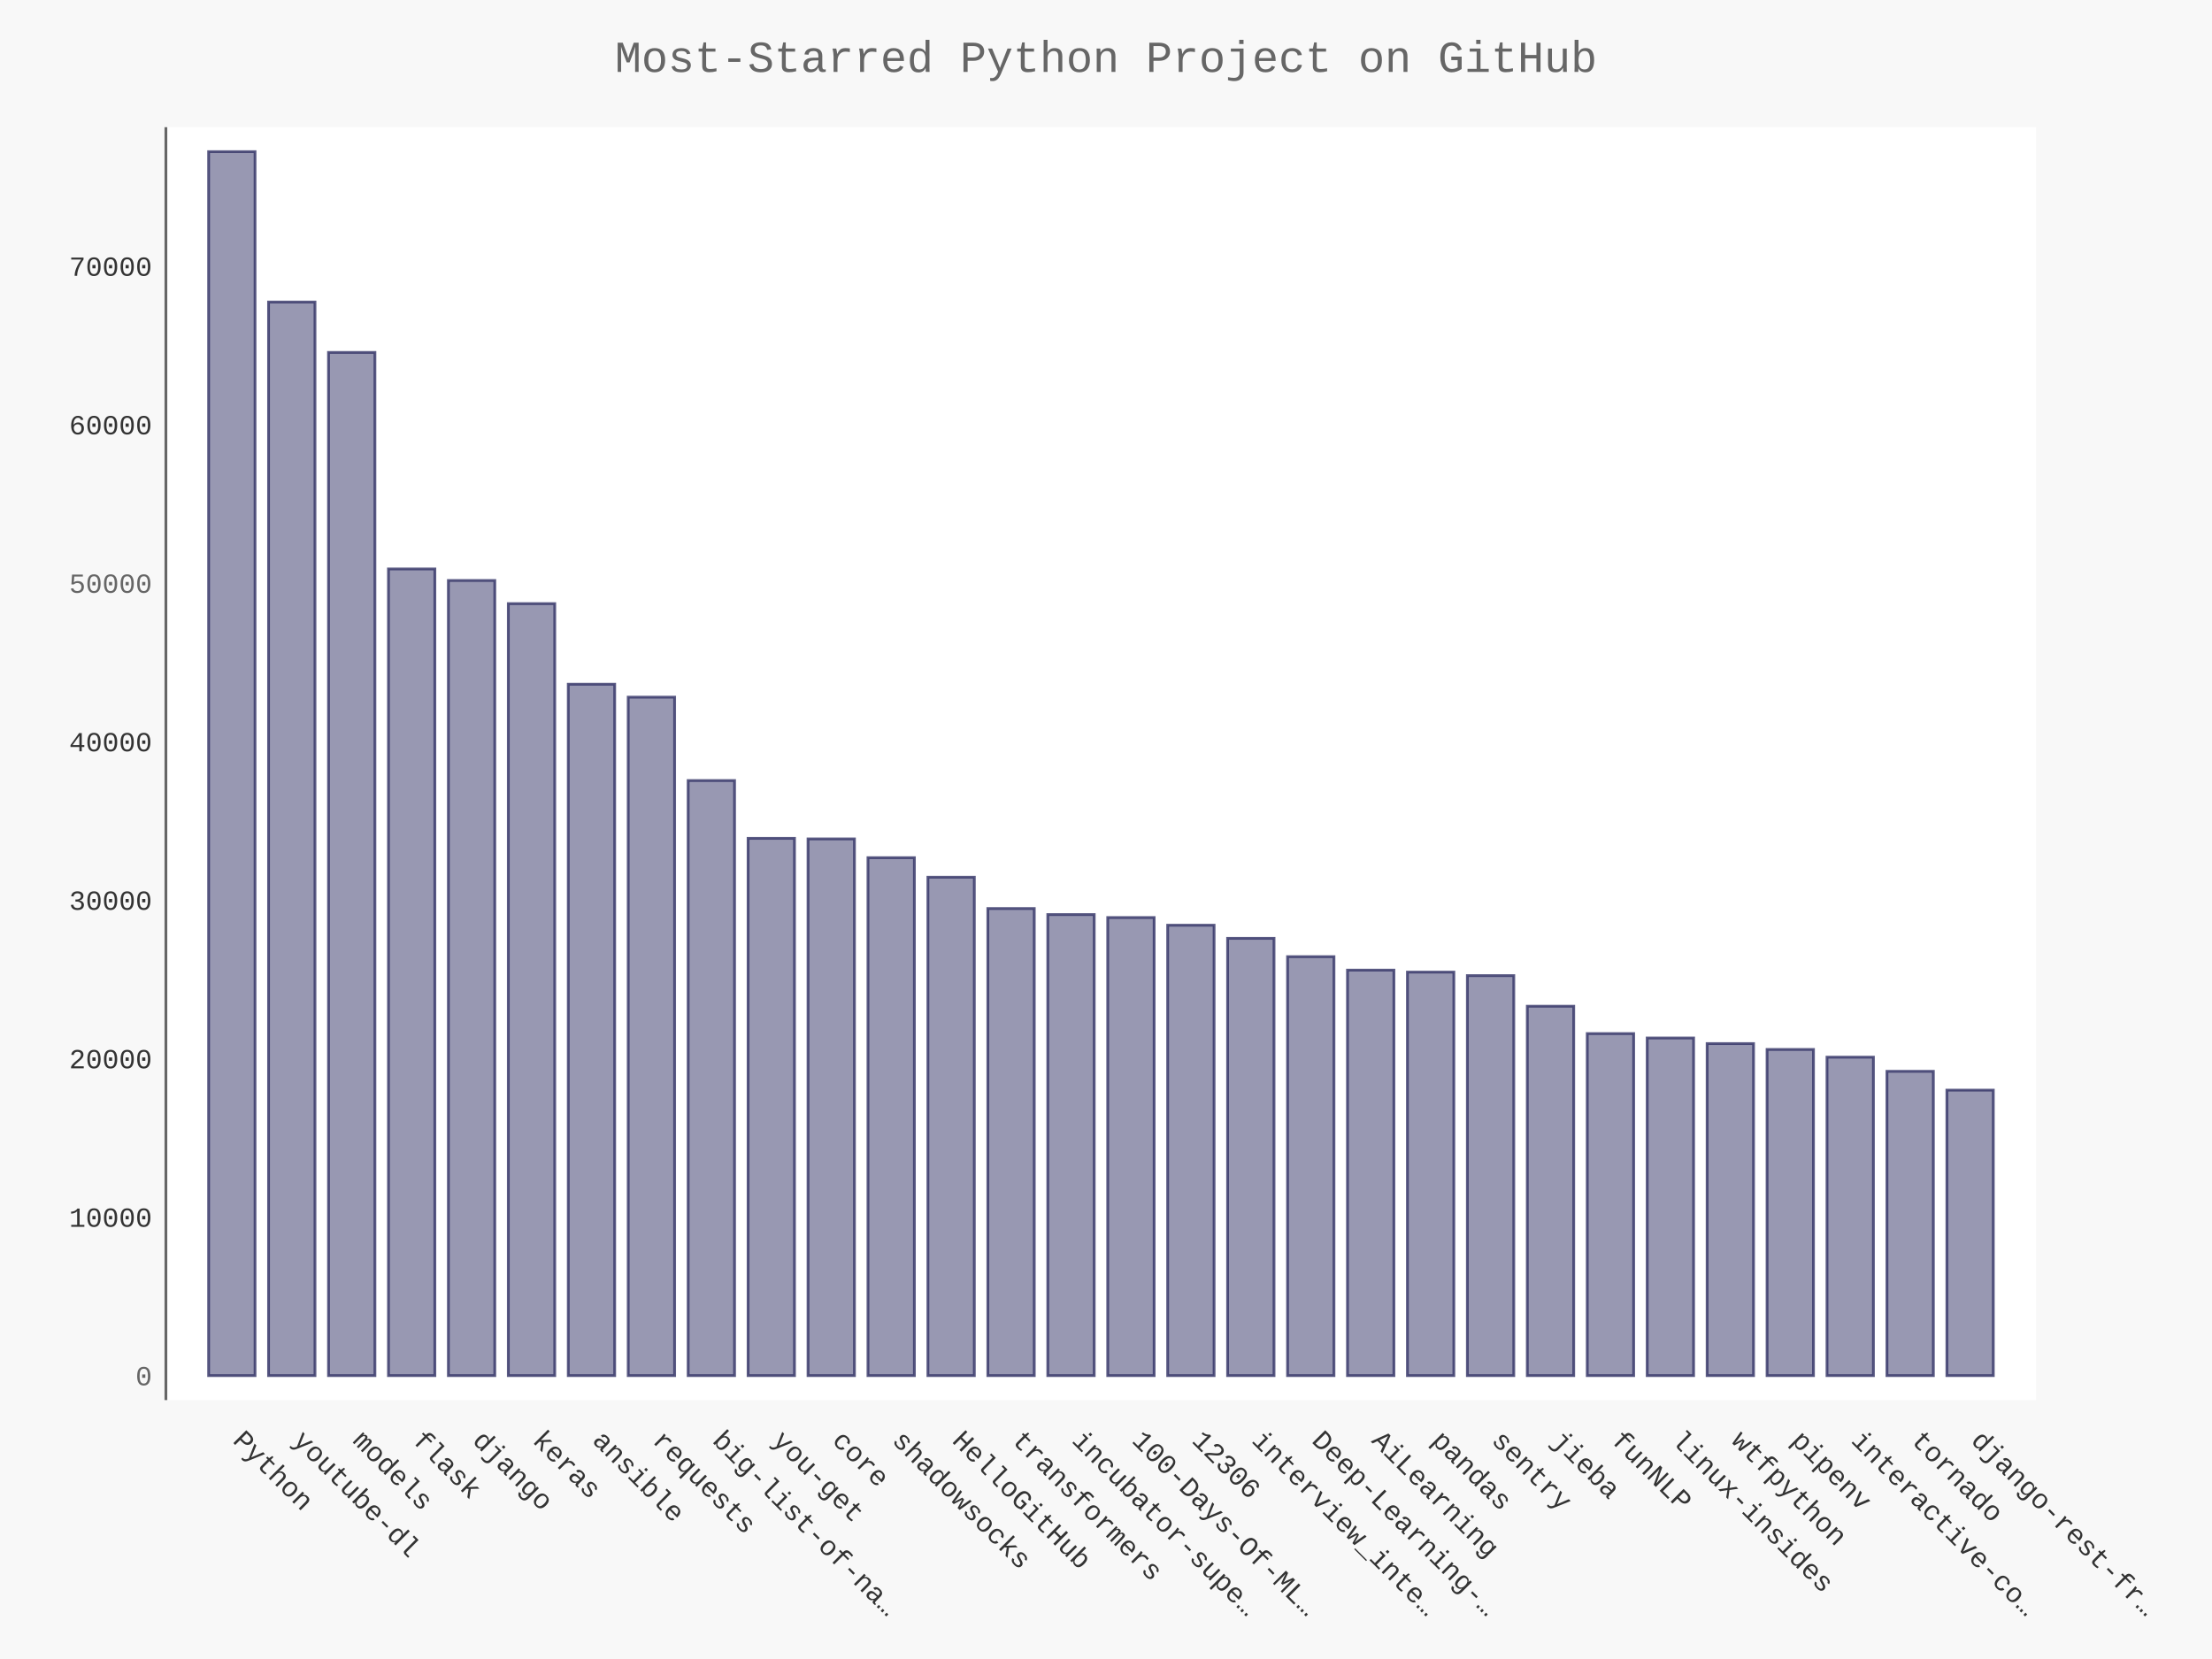
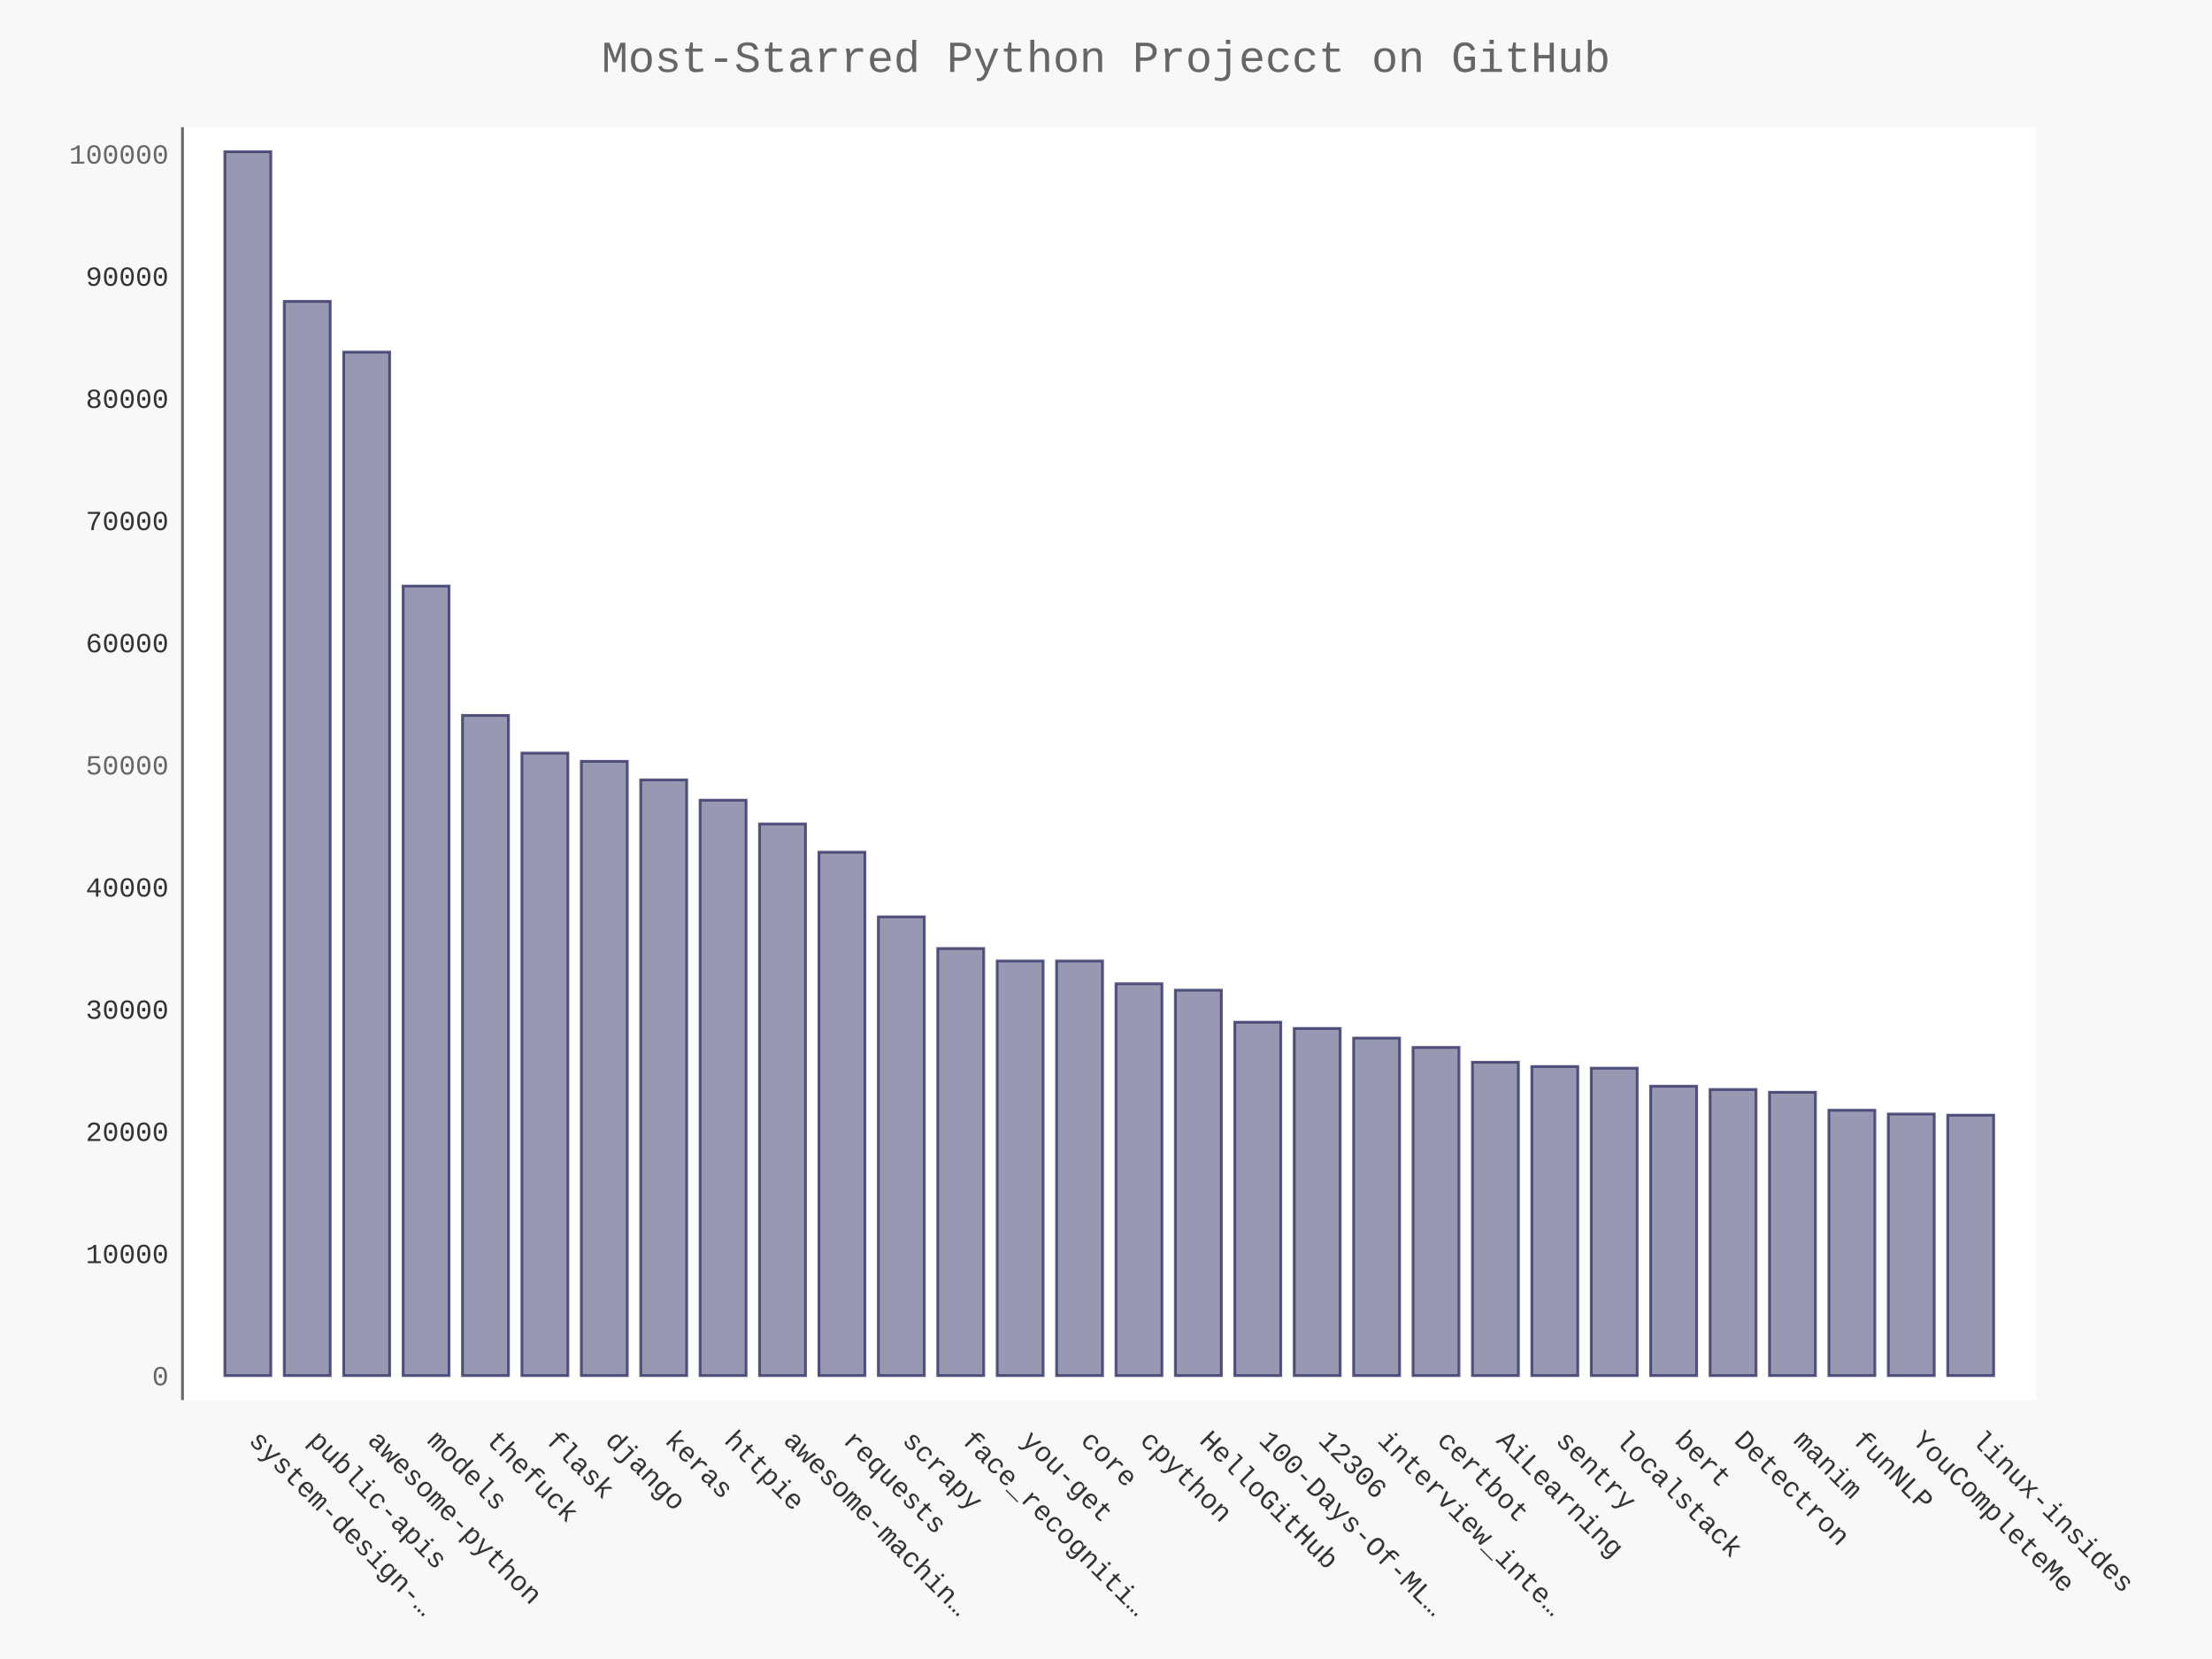
- <svg xmlns="http://www.w3.org/2000/svg" id="chart-3054f6b5-ee31-4390-ba2a-abeff8dbe75c" class="pygal-chart" viewBox="0 0 800 600">
+ <svg xmlns="http://www.w3.org/2000/svg" id="chart-4ebda1b1-e183-4a25-9dd4-71cfa27cc558" class="pygal-chart" viewBox="0 0 800 600">
  <defs>
-     <style type="text/css">#chart-3054f6b5-ee31-4390-ba2a-abeff8dbe75c{-webkit-user-select:none;-webkit-font-smoothing:antialiased;font-family:Consolas,"Liberation Mono",Menlo,Courier,monospace}#chart-3054f6b5-ee31-4390-ba2a-abeff8dbe75c .title{font-family:Consolas,"Liberation Mono",Menlo,Courier,monospace;font-size:16px}#chart-3054f6b5-ee31-4390-ba2a-abeff8dbe75c .legends .legend text{font-family:Consolas,"Liberation Mono",Menlo,Courier,monospace;font-size:14px}#chart-3054f6b5-ee31-4390-ba2a-abeff8dbe75c .axis text{font-family:Consolas,"Liberation Mono",Menlo,Courier,monospace;font-size:10px}#chart-3054f6b5-ee31-4390-ba2a-abeff8dbe75c .axis text.major{font-family:Consolas,"Liberation Mono",Menlo,Courier,monospace;font-size:10px}#chart-3054f6b5-ee31-4390-ba2a-abeff8dbe75c .text-overlay text.value{font-family:Consolas,"Liberation Mono",Menlo,Courier,monospace;font-size:16px}#chart-3054f6b5-ee31-4390-ba2a-abeff8dbe75c .text-overlay text.label{font-family:Consolas,"Liberation Mono",Menlo,Courier,monospace;font-size:10px}#chart-3054f6b5-ee31-4390-ba2a-abeff8dbe75c .tooltip{font-family:Consolas,"Liberation Mono",Menlo,Courier,monospace;font-size:14px}#chart-3054f6b5-ee31-4390-ba2a-abeff8dbe75c text.no_data{font-family:Consolas,"Liberation Mono",Menlo,Courier,monospace;font-size:64px}
- #chart-3054f6b5-ee31-4390-ba2a-abeff8dbe75c{background-color:#f8f8f8}#chart-3054f6b5-ee31-4390-ba2a-abeff8dbe75c path,#chart-3054f6b5-ee31-4390-ba2a-abeff8dbe75c line,#chart-3054f6b5-ee31-4390-ba2a-abeff8dbe75c rect,#chart-3054f6b5-ee31-4390-ba2a-abeff8dbe75c circle{-webkit-transition:250ms ease-in;-moz-transition:250ms ease-in;transition:250ms ease-in}#chart-3054f6b5-ee31-4390-ba2a-abeff8dbe75c .graph &gt; .background{fill:#f8f8f8}#chart-3054f6b5-ee31-4390-ba2a-abeff8dbe75c .plot &gt; .background{fill:#ffffff}#chart-3054f6b5-ee31-4390-ba2a-abeff8dbe75c .graph{fill:#333}#chart-3054f6b5-ee31-4390-ba2a-abeff8dbe75c text.no_data{fill:#666}#chart-3054f6b5-ee31-4390-ba2a-abeff8dbe75c .title{fill:#666}#chart-3054f6b5-ee31-4390-ba2a-abeff8dbe75c .legends .legend text{fill:#333}#chart-3054f6b5-ee31-4390-ba2a-abeff8dbe75c .legends .legend:hover text{fill:#666}#chart-3054f6b5-ee31-4390-ba2a-abeff8dbe75c .axis .line{stroke:#666}#chart-3054f6b5-ee31-4390-ba2a-abeff8dbe75c .axis .guide.line{stroke:rgba(0,0,0,0.5)}#chart-3054f6b5-ee31-4390-ba2a-abeff8dbe75c .axis .major.line{stroke:#333}#chart-3054f6b5-ee31-4390-ba2a-abeff8dbe75c .axis text.major{fill:#666}#chart-3054f6b5-ee31-4390-ba2a-abeff8dbe75c .axis.y .guides:hover .guide.line,#chart-3054f6b5-ee31-4390-ba2a-abeff8dbe75c .line-graph .axis.x .guides:hover .guide.line,#chart-3054f6b5-ee31-4390-ba2a-abeff8dbe75c .stackedline-graph .axis.x .guides:hover .guide.line,#chart-3054f6b5-ee31-4390-ba2a-abeff8dbe75c .xy-graph .axis.x .guides:hover .guide.line{stroke:#666}#chart-3054f6b5-ee31-4390-ba2a-abeff8dbe75c .axis .guides:hover text{fill:#666}#chart-3054f6b5-ee31-4390-ba2a-abeff8dbe75c .reactive{fill-opacity:.5;stroke-opacity:.8}#chart-3054f6b5-ee31-4390-ba2a-abeff8dbe75c .ci{stroke:#333}#chart-3054f6b5-ee31-4390-ba2a-abeff8dbe75c .reactive.active,#chart-3054f6b5-ee31-4390-ba2a-abeff8dbe75c .active .reactive{fill-opacity:.9;stroke-opacity:.9;stroke-width:4}#chart-3054f6b5-ee31-4390-ba2a-abeff8dbe75c .ci .reactive.active{stroke-width:1.5}#chart-3054f6b5-ee31-4390-ba2a-abeff8dbe75c .series text{fill:#666}#chart-3054f6b5-ee31-4390-ba2a-abeff8dbe75c .tooltip rect{fill:#ffffff;stroke:#666;-webkit-transition:opacity 250ms ease-in;-moz-transition:opacity 250ms ease-in;transition:opacity 250ms ease-in}#chart-3054f6b5-ee31-4390-ba2a-abeff8dbe75c .tooltip .label{fill:#333}#chart-3054f6b5-ee31-4390-ba2a-abeff8dbe75c .tooltip .label{fill:#333}#chart-3054f6b5-ee31-4390-ba2a-abeff8dbe75c .tooltip .legend{font-size:.8em;fill:rgba(0,0,0,0.5)}#chart-3054f6b5-ee31-4390-ba2a-abeff8dbe75c .tooltip .x_label{font-size:.6em;fill:#666}#chart-3054f6b5-ee31-4390-ba2a-abeff8dbe75c .tooltip .xlink{font-size:.5em;text-decoration:underline}#chart-3054f6b5-ee31-4390-ba2a-abeff8dbe75c .tooltip .value{font-size:1.5em}#chart-3054f6b5-ee31-4390-ba2a-abeff8dbe75c .bound{font-size:.5em}#chart-3054f6b5-ee31-4390-ba2a-abeff8dbe75c .max-value{font-size:.75em;fill:rgba(0,0,0,0.5)}#chart-3054f6b5-ee31-4390-ba2a-abeff8dbe75c .map-element{fill:#ffffff;stroke:rgba(0,0,0,0.5) !important}#chart-3054f6b5-ee31-4390-ba2a-abeff8dbe75c .map-element .reactive{fill-opacity:inherit;stroke-opacity:inherit}#chart-3054f6b5-ee31-4390-ba2a-abeff8dbe75c .color-0,#chart-3054f6b5-ee31-4390-ba2a-abeff8dbe75c .color-0 a:visited{stroke:#333366;fill:#333366}#chart-3054f6b5-ee31-4390-ba2a-abeff8dbe75c .text-overlay .color-0 text{fill:black}
- #chart-3054f6b5-ee31-4390-ba2a-abeff8dbe75c text.no_data{text-anchor:middle}#chart-3054f6b5-ee31-4390-ba2a-abeff8dbe75c .guide.line{fill:none}#chart-3054f6b5-ee31-4390-ba2a-abeff8dbe75c .centered{text-anchor:middle}#chart-3054f6b5-ee31-4390-ba2a-abeff8dbe75c .title{text-anchor:middle}#chart-3054f6b5-ee31-4390-ba2a-abeff8dbe75c .legends .legend text{fill-opacity:1}#chart-3054f6b5-ee31-4390-ba2a-abeff8dbe75c .axis.x text{text-anchor:middle}#chart-3054f6b5-ee31-4390-ba2a-abeff8dbe75c .axis.x:not(.web) text[transform]{text-anchor:start}#chart-3054f6b5-ee31-4390-ba2a-abeff8dbe75c .axis.x:not(.web) text[transform].backwards{text-anchor:end}#chart-3054f6b5-ee31-4390-ba2a-abeff8dbe75c .axis.y text{text-anchor:end}#chart-3054f6b5-ee31-4390-ba2a-abeff8dbe75c .axis.y text[transform].backwards{text-anchor:start}#chart-3054f6b5-ee31-4390-ba2a-abeff8dbe75c .axis.y2 text{text-anchor:start}#chart-3054f6b5-ee31-4390-ba2a-abeff8dbe75c .axis.y2 text[transform].backwards{text-anchor:end}#chart-3054f6b5-ee31-4390-ba2a-abeff8dbe75c .axis .guide.line{stroke-dasharray:4,4}#chart-3054f6b5-ee31-4390-ba2a-abeff8dbe75c .axis .major.guide.line{stroke-dasharray:6,6}#chart-3054f6b5-ee31-4390-ba2a-abeff8dbe75c .horizontal .axis.y .guide.line,#chart-3054f6b5-ee31-4390-ba2a-abeff8dbe75c .horizontal .axis.y2 .guide.line,#chart-3054f6b5-ee31-4390-ba2a-abeff8dbe75c .vertical .axis.x .guide.line{opacity:0}#chart-3054f6b5-ee31-4390-ba2a-abeff8dbe75c .horizontal .axis.always_show .guide.line,#chart-3054f6b5-ee31-4390-ba2a-abeff8dbe75c .vertical .axis.always_show .guide.line{opacity:1 !important}#chart-3054f6b5-ee31-4390-ba2a-abeff8dbe75c .axis.y .guides:hover .guide.line,#chart-3054f6b5-ee31-4390-ba2a-abeff8dbe75c .axis.y2 .guides:hover .guide.line,#chart-3054f6b5-ee31-4390-ba2a-abeff8dbe75c .axis.x .guides:hover .guide.line{opacity:1}#chart-3054f6b5-ee31-4390-ba2a-abeff8dbe75c .axis .guides:hover text{opacity:1}#chart-3054f6b5-ee31-4390-ba2a-abeff8dbe75c .nofill{fill:none}#chart-3054f6b5-ee31-4390-ba2a-abeff8dbe75c .subtle-fill{fill-opacity:.2}#chart-3054f6b5-ee31-4390-ba2a-abeff8dbe75c .dot{stroke-width:1px;fill-opacity:1}#chart-3054f6b5-ee31-4390-ba2a-abeff8dbe75c .dot.active{stroke-width:5px}#chart-3054f6b5-ee31-4390-ba2a-abeff8dbe75c .dot.negative{fill:transparent}#chart-3054f6b5-ee31-4390-ba2a-abeff8dbe75c text,#chart-3054f6b5-ee31-4390-ba2a-abeff8dbe75c tspan{stroke:none !important}#chart-3054f6b5-ee31-4390-ba2a-abeff8dbe75c .series text.active{opacity:1}#chart-3054f6b5-ee31-4390-ba2a-abeff8dbe75c .tooltip rect{fill-opacity:.95;stroke-width:.5}#chart-3054f6b5-ee31-4390-ba2a-abeff8dbe75c .tooltip text{fill-opacity:1}#chart-3054f6b5-ee31-4390-ba2a-abeff8dbe75c .showable{visibility:hidden}#chart-3054f6b5-ee31-4390-ba2a-abeff8dbe75c .showable.shown{visibility:visible}#chart-3054f6b5-ee31-4390-ba2a-abeff8dbe75c .gauge-background{fill:rgba(229,229,229,1);stroke:none}#chart-3054f6b5-ee31-4390-ba2a-abeff8dbe75c .bg-lines{stroke:#f8f8f8;stroke-width:2px}</style>
+     <style type="text/css">#chart-4ebda1b1-e183-4a25-9dd4-71cfa27cc558{-webkit-user-select:none;-webkit-font-smoothing:antialiased;font-family:Consolas,"Liberation Mono",Menlo,Courier,monospace}#chart-4ebda1b1-e183-4a25-9dd4-71cfa27cc558 .title{font-family:Consolas,"Liberation Mono",Menlo,Courier,monospace;font-size:16px}#chart-4ebda1b1-e183-4a25-9dd4-71cfa27cc558 .legends .legend text{font-family:Consolas,"Liberation Mono",Menlo,Courier,monospace;font-size:14px}#chart-4ebda1b1-e183-4a25-9dd4-71cfa27cc558 .axis text{font-family:Consolas,"Liberation Mono",Menlo,Courier,monospace;font-size:10px}#chart-4ebda1b1-e183-4a25-9dd4-71cfa27cc558 .axis text.major{font-family:Consolas,"Liberation Mono",Menlo,Courier,monospace;font-size:10px}#chart-4ebda1b1-e183-4a25-9dd4-71cfa27cc558 .text-overlay text.value{font-family:Consolas,"Liberation Mono",Menlo,Courier,monospace;font-size:16px}#chart-4ebda1b1-e183-4a25-9dd4-71cfa27cc558 .text-overlay text.label{font-family:Consolas,"Liberation Mono",Menlo,Courier,monospace;font-size:10px}#chart-4ebda1b1-e183-4a25-9dd4-71cfa27cc558 .tooltip{font-family:Consolas,"Liberation Mono",Menlo,Courier,monospace;font-size:14px}#chart-4ebda1b1-e183-4a25-9dd4-71cfa27cc558 text.no_data{font-family:Consolas,"Liberation Mono",Menlo,Courier,monospace;font-size:64px}
+ #chart-4ebda1b1-e183-4a25-9dd4-71cfa27cc558{background-color:#f8f8f8}#chart-4ebda1b1-e183-4a25-9dd4-71cfa27cc558 path,#chart-4ebda1b1-e183-4a25-9dd4-71cfa27cc558 line,#chart-4ebda1b1-e183-4a25-9dd4-71cfa27cc558 rect,#chart-4ebda1b1-e183-4a25-9dd4-71cfa27cc558 circle{-webkit-transition:250ms ease-in;-moz-transition:250ms ease-in;transition:250ms ease-in}#chart-4ebda1b1-e183-4a25-9dd4-71cfa27cc558 .graph &gt; .background{fill:#f8f8f8}#chart-4ebda1b1-e183-4a25-9dd4-71cfa27cc558 .plot &gt; .background{fill:#ffffff}#chart-4ebda1b1-e183-4a25-9dd4-71cfa27cc558 .graph{fill:#333}#chart-4ebda1b1-e183-4a25-9dd4-71cfa27cc558 text.no_data{fill:#666}#chart-4ebda1b1-e183-4a25-9dd4-71cfa27cc558 .title{fill:#666}#chart-4ebda1b1-e183-4a25-9dd4-71cfa27cc558 .legends .legend text{fill:#333}#chart-4ebda1b1-e183-4a25-9dd4-71cfa27cc558 .legends .legend:hover text{fill:#666}#chart-4ebda1b1-e183-4a25-9dd4-71cfa27cc558 .axis .line{stroke:#666}#chart-4ebda1b1-e183-4a25-9dd4-71cfa27cc558 .axis .guide.line{stroke:rgba(0,0,0,0.5)}#chart-4ebda1b1-e183-4a25-9dd4-71cfa27cc558 .axis .major.line{stroke:#333}#chart-4ebda1b1-e183-4a25-9dd4-71cfa27cc558 .axis text.major{fill:#666}#chart-4ebda1b1-e183-4a25-9dd4-71cfa27cc558 .axis.y .guides:hover .guide.line,#chart-4ebda1b1-e183-4a25-9dd4-71cfa27cc558 .line-graph .axis.x .guides:hover .guide.line,#chart-4ebda1b1-e183-4a25-9dd4-71cfa27cc558 .stackedline-graph .axis.x .guides:hover .guide.line,#chart-4ebda1b1-e183-4a25-9dd4-71cfa27cc558 .xy-graph .axis.x .guides:hover .guide.line{stroke:#666}#chart-4ebda1b1-e183-4a25-9dd4-71cfa27cc558 .axis .guides:hover text{fill:#666}#chart-4ebda1b1-e183-4a25-9dd4-71cfa27cc558 .reactive{fill-opacity:.5;stroke-opacity:.8}#chart-4ebda1b1-e183-4a25-9dd4-71cfa27cc558 .ci{stroke:#333}#chart-4ebda1b1-e183-4a25-9dd4-71cfa27cc558 .reactive.active,#chart-4ebda1b1-e183-4a25-9dd4-71cfa27cc558 .active .reactive{fill-opacity:.9;stroke-opacity:.9;stroke-width:4}#chart-4ebda1b1-e183-4a25-9dd4-71cfa27cc558 .ci .reactive.active{stroke-width:1.5}#chart-4ebda1b1-e183-4a25-9dd4-71cfa27cc558 .series text{fill:#666}#chart-4ebda1b1-e183-4a25-9dd4-71cfa27cc558 .tooltip rect{fill:#ffffff;stroke:#666;-webkit-transition:opacity 250ms ease-in;-moz-transition:opacity 250ms ease-in;transition:opacity 250ms ease-in}#chart-4ebda1b1-e183-4a25-9dd4-71cfa27cc558 .tooltip .label{fill:#333}#chart-4ebda1b1-e183-4a25-9dd4-71cfa27cc558 .tooltip .label{fill:#333}#chart-4ebda1b1-e183-4a25-9dd4-71cfa27cc558 .tooltip .legend{font-size:.8em;fill:rgba(0,0,0,0.5)}#chart-4ebda1b1-e183-4a25-9dd4-71cfa27cc558 .tooltip .x_label{font-size:.6em;fill:#666}#chart-4ebda1b1-e183-4a25-9dd4-71cfa27cc558 .tooltip .xlink{font-size:.5em;text-decoration:underline}#chart-4ebda1b1-e183-4a25-9dd4-71cfa27cc558 .tooltip .value{font-size:1.5em}#chart-4ebda1b1-e183-4a25-9dd4-71cfa27cc558 .bound{font-size:.5em}#chart-4ebda1b1-e183-4a25-9dd4-71cfa27cc558 .max-value{font-size:.75em;fill:rgba(0,0,0,0.5)}#chart-4ebda1b1-e183-4a25-9dd4-71cfa27cc558 .map-element{fill:#ffffff;stroke:rgba(0,0,0,0.5) !important}#chart-4ebda1b1-e183-4a25-9dd4-71cfa27cc558 .map-element .reactive{fill-opacity:inherit;stroke-opacity:inherit}#chart-4ebda1b1-e183-4a25-9dd4-71cfa27cc558 .color-0,#chart-4ebda1b1-e183-4a25-9dd4-71cfa27cc558 .color-0 a:visited{stroke:#333366;fill:#333366}#chart-4ebda1b1-e183-4a25-9dd4-71cfa27cc558 .text-overlay .color-0 text{fill:black}
+ #chart-4ebda1b1-e183-4a25-9dd4-71cfa27cc558 text.no_data{text-anchor:middle}#chart-4ebda1b1-e183-4a25-9dd4-71cfa27cc558 .guide.line{fill:none}#chart-4ebda1b1-e183-4a25-9dd4-71cfa27cc558 .centered{text-anchor:middle}#chart-4ebda1b1-e183-4a25-9dd4-71cfa27cc558 .title{text-anchor:middle}#chart-4ebda1b1-e183-4a25-9dd4-71cfa27cc558 .legends .legend text{fill-opacity:1}#chart-4ebda1b1-e183-4a25-9dd4-71cfa27cc558 .axis.x text{text-anchor:middle}#chart-4ebda1b1-e183-4a25-9dd4-71cfa27cc558 .axis.x:not(.web) text[transform]{text-anchor:start}#chart-4ebda1b1-e183-4a25-9dd4-71cfa27cc558 .axis.x:not(.web) text[transform].backwards{text-anchor:end}#chart-4ebda1b1-e183-4a25-9dd4-71cfa27cc558 .axis.y text{text-anchor:end}#chart-4ebda1b1-e183-4a25-9dd4-71cfa27cc558 .axis.y text[transform].backwards{text-anchor:start}#chart-4ebda1b1-e183-4a25-9dd4-71cfa27cc558 .axis.y2 text{text-anchor:start}#chart-4ebda1b1-e183-4a25-9dd4-71cfa27cc558 .axis.y2 text[transform].backwards{text-anchor:end}#chart-4ebda1b1-e183-4a25-9dd4-71cfa27cc558 .axis .guide.line{stroke-dasharray:4,4}#chart-4ebda1b1-e183-4a25-9dd4-71cfa27cc558 .axis .major.guide.line{stroke-dasharray:6,6}#chart-4ebda1b1-e183-4a25-9dd4-71cfa27cc558 .horizontal .axis.y .guide.line,#chart-4ebda1b1-e183-4a25-9dd4-71cfa27cc558 .horizontal .axis.y2 .guide.line,#chart-4ebda1b1-e183-4a25-9dd4-71cfa27cc558 .vertical .axis.x .guide.line{opacity:0}#chart-4ebda1b1-e183-4a25-9dd4-71cfa27cc558 .horizontal .axis.always_show .guide.line,#chart-4ebda1b1-e183-4a25-9dd4-71cfa27cc558 .vertical .axis.always_show .guide.line{opacity:1 !important}#chart-4ebda1b1-e183-4a25-9dd4-71cfa27cc558 .axis.y .guides:hover .guide.line,#chart-4ebda1b1-e183-4a25-9dd4-71cfa27cc558 .axis.y2 .guides:hover .guide.line,#chart-4ebda1b1-e183-4a25-9dd4-71cfa27cc558 .axis.x .guides:hover .guide.line{opacity:1}#chart-4ebda1b1-e183-4a25-9dd4-71cfa27cc558 .axis .guides:hover text{opacity:1}#chart-4ebda1b1-e183-4a25-9dd4-71cfa27cc558 .nofill{fill:none}#chart-4ebda1b1-e183-4a25-9dd4-71cfa27cc558 .subtle-fill{fill-opacity:.2}#chart-4ebda1b1-e183-4a25-9dd4-71cfa27cc558 .dot{stroke-width:1px;fill-opacity:1}#chart-4ebda1b1-e183-4a25-9dd4-71cfa27cc558 .dot.active{stroke-width:5px}#chart-4ebda1b1-e183-4a25-9dd4-71cfa27cc558 .dot.negative{fill:transparent}#chart-4ebda1b1-e183-4a25-9dd4-71cfa27cc558 text,#chart-4ebda1b1-e183-4a25-9dd4-71cfa27cc558 tspan{stroke:none !important}#chart-4ebda1b1-e183-4a25-9dd4-71cfa27cc558 .series text.active{opacity:1}#chart-4ebda1b1-e183-4a25-9dd4-71cfa27cc558 .tooltip rect{fill-opacity:.95;stroke-width:.5}#chart-4ebda1b1-e183-4a25-9dd4-71cfa27cc558 .tooltip text{fill-opacity:1}#chart-4ebda1b1-e183-4a25-9dd4-71cfa27cc558 .showable{visibility:hidden}#chart-4ebda1b1-e183-4a25-9dd4-71cfa27cc558 .showable.shown{visibility:visible}#chart-4ebda1b1-e183-4a25-9dd4-71cfa27cc558 .gauge-background{fill:rgba(229,229,229,1);stroke:none}#chart-4ebda1b1-e183-4a25-9dd4-71cfa27cc558 .bg-lines{stroke:#f8f8f8;stroke-width:2px}</style>
  </defs>
  <g class="graph bar-graph vertical">
    <rect x="0" y="0" width="800" height="600" class="background" />
-     <g transform="translate(60, 46)" class="plot">
-       <rect x="0" y="0" width="676.36" height="460.36" class="background" />
+     <g transform="translate(66, 46)" class="plot">
+       <rect x="0" y="0" width="670.36" height="460.36" class="background" />
      <g class="axis y">
        <g class="guides">
          <text x="-5" y="455.007" class="major">0</text>
        </g>
        <g class="guides">
-           <text x="-5" y="397.685" class="">10000</text>
-         </g>
-         <g class="guides">
-           <text x="-5" y="340.363" class="">20000</text>
-         </g>
-         <g class="guides">
-           <text x="-5" y="283.04" class="">30000</text>
-         </g>
-         <g class="guides">
-           <text x="-5" y="225.718" class="">40000</text>
-         </g>
-         <g class="guides">
-           <text x="-5" y="168.396" class="major">50000</text>
-         </g>
-         <g class="guides">
-           <text x="-5" y="111.074" class="">60000</text>
-         </g>
-         <g class="guides">
-           <text x="-5" y="53.751" class="">70000</text>
+           <text x="-5" y="410.824" class="">10000</text>
+         </g>
+         <g class="guides">
+           <text x="-5" y="366.641" class="">20000</text>
+         </g>
+         <g class="guides">
+           <text x="-5" y="322.458" class="">30000</text>
+         </g>
+         <g class="guides">
+           <text x="-5" y="278.274" class="">40000</text>
+         </g>
+         <g class="guides">
+           <text x="-5" y="234.091" class="major">50000</text>
+         </g>
+         <g class="guides">
+           <text x="-5" y="189.908" class="">60000</text>
+         </g>
+         <g class="guides">
+           <text x="-5" y="145.725" class="">70000</text>
+         </g>
+         <g class="guides">
+           <text x="-5" y="101.541" class="">80000</text>
+         </g>
+         <g class="guides">
+           <text x="-5" y="57.358" class="">90000</text>
+         </g>
+         <g class="guides">
+           <text x="-5" y="13.175" class="major">100000</text>
        </g>
      </g>
      <g class="axis x">
        <path d="M0 0 v460.36" class="line" />
        <g class="guides">
-           <path d="M23.846 0 v460.36" class="guide line" />
-           <text x="23.846" y="475.36" class="" transform="rotate(45 23.84604 475.3604)">Python</text>
-         </g>
-         <g class="guides">
-           <path d="M45.524 0 v460.36" class="guide line" />
-           <text x="45.524" y="475.36" class="" transform="rotate(45 45.52426 475.3604)">youtube-dl</text>
-         </g>
-         <g class="guides">
-           <path d="M67.202 0 v460.36" class="guide line" />
-           <text x="67.202" y="475.36" class="" transform="rotate(45 67.20248 475.3604)">models</text>
-         </g>
-         <g class="guides">
-           <path d="M88.881 0 v460.36" class="guide line" />
-           <text x="88.881" y="475.36" class="" transform="rotate(45 88.88069 475.3604)">flask</text>
-         </g>
-         <g class="guides">
-           <path d="M110.559 0 v460.36" class="guide line" />
-           <text x="110.559" y="475.36" class="" transform="rotate(45 110.5589 475.3604)">django</text>
-         </g>
-         <g class="guides">
-           <path d="M132.237 0 v460.36" class="guide line" />
-           <text x="132.237" y="475.36" class="" transform="rotate(45 132.2371 475.3604)">keras</text>
-         </g>
-         <g class="guides">
-           <path d="M153.915 0 v460.36" class="guide line" />
-           <text x="153.915" y="475.36" class="" transform="rotate(45 153.9153 475.3604)">ansible</text>
-         </g>
-         <g class="guides">
-           <path d="M175.594 0 v460.36" class="guide line" />
-           <text x="175.594" y="475.36" class="" transform="rotate(45 175.5936 475.3604)">requests</text>
-         </g>
-         <g class="guides">
-           <path d="M197.272 0 v460.36" class="guide line" />
-           <text x="197.272" y="475.36" class="" transform="rotate(45 197.2718 475.3604)">big-list-of-na…</text>
-         </g>
-         <g class="guides">
-           <path d="M218.95 0 v460.36" class="guide line" />
-           <text x="218.95" y="475.36" class="" transform="rotate(45 218.95 475.3604)">you-get</text>
-         </g>
-         <g class="guides">
-           <path d="M240.628 0 v460.36" class="guide line" />
-           <text x="240.628" y="475.36" class="" transform="rotate(45 240.6282 475.3604)">core</text>
-         </g>
-         <g class="guides">
-           <path d="M262.306 0 v460.36" class="guide line" />
-           <text x="262.306" y="475.36" class="" transform="rotate(45 262.3064 475.3604)">shadowsocks</text>
-         </g>
-         <g class="guides">
-           <path d="M283.985 0 v460.36" class="guide line" />
-           <text x="283.985" y="475.36" class="" transform="rotate(45 283.9847 475.3604)">HelloGitHub</text>
-         </g>
-         <g class="guides">
-           <path d="M305.663 0 v460.36" class="guide line" />
-           <text x="305.663" y="475.36" class="" transform="rotate(45 305.6629 475.3604)">transformers</text>
-         </g>
-         <g class="guides">
-           <path d="M327.341 0 v460.36" class="guide line" />
-           <text x="327.341" y="475.36" class="" transform="rotate(45 327.3411 475.3604)">incubator-supe…</text>
-         </g>
-         <g class="guides">
-           <path d="M349.019 0 v460.36" class="guide line" />
-           <text x="349.019" y="475.36" class="" transform="rotate(45 349.0193 475.3604)">100-Days-Of-ML…</text>
-         </g>
-         <g class="guides">
-           <path d="M370.698 0 v460.36" class="guide line" />
-           <text x="370.698" y="475.36" class="" transform="rotate(45 370.6975 475.3604)">12306</text>
-         </g>
-         <g class="guides">
-           <path d="M392.376 0 v460.36" class="guide line" />
-           <text x="392.376" y="475.36" class="" transform="rotate(45 392.3757 475.3604)">interview_inte…</text>
-         </g>
-         <g class="guides">
-           <path d="M414.054 0 v460.36" class="guide line" />
-           <text x="414.054" y="475.36" class="" transform="rotate(45 414.054 475.3604)">Deep-Learning-…</text>
-         </g>
-         <g class="guides">
-           <path d="M435.732 0 v460.36" class="guide line" />
-           <text x="435.732" y="475.36" class="" transform="rotate(45 435.7322 475.3604)">AiLearning</text>
-         </g>
-         <g class="guides">
-           <path d="M457.41 0 v460.36" class="guide line" />
-           <text x="457.41" y="475.36" class="" transform="rotate(45 457.4104 475.3604)">pandas</text>
-         </g>
-         <g class="guides">
-           <path d="M479.089 0 v460.36" class="guide line" />
-           <text x="479.089" y="475.36" class="" transform="rotate(45 479.0886 475.3604)">sentry</text>
-         </g>
-         <g class="guides">
-           <path d="M500.767 0 v460.36" class="guide line" />
-           <text x="500.767" y="475.36" class="" transform="rotate(45 500.7668 475.3604)">jieba</text>
-         </g>
-         <g class="guides">
-           <path d="M522.445 0 v460.36" class="guide line" />
-           <text x="522.445" y="475.36" class="" transform="rotate(45 522.445 475.3604)">funNLP</text>
-         </g>
-         <g class="guides">
-           <path d="M544.123 0 v460.36" class="guide line" />
-           <text x="544.123" y="475.36" class="" transform="rotate(45 544.1233 475.3604)">linux-insides</text>
-         </g>
-         <g class="guides">
-           <path d="M565.801 0 v460.36" class="guide line" />
-           <text x="565.801" y="475.36" class="" transform="rotate(45 565.8015 475.3604)">wtfpython</text>
-         </g>
-         <g class="guides">
-           <path d="M587.48 0 v460.36" class="guide line" />
-           <text x="587.48" y="475.36" class="" transform="rotate(45 587.4797 475.3604)">pipenv</text>
-         </g>
-         <g class="guides">
-           <path d="M609.158 0 v460.36" class="guide line" />
-           <text x="609.158" y="475.36" class="" transform="rotate(45 609.1579 475.3604)">interactive-co…</text>
-         </g>
-         <g class="guides">
-           <path d="M630.836 0 v460.36" class="guide line" />
-           <text x="630.836" y="475.36" class="" transform="rotate(45 630.8361 475.3604)">tornado</text>
-         </g>
-         <g class="guides">
-           <path d="M652.514 0 v460.36" class="guide line" />
-           <text x="652.514" y="475.36" class="" transform="rotate(45 652.5144 475.3604)">django-rest-fr…</text>
+           <path d="M23.635 0 v460.36" class="guide line" />
+           <text x="23.635" y="475.36" class="" transform="rotate(45 23.6345 475.3604)">system-design-…</text>
+         </g>
+         <g class="guides">
+           <path d="M45.12 0 v460.36" class="guide line" />
+           <text x="45.12" y="475.36" class="" transform="rotate(45 45.12041 475.3604)">public-apis</text>
+         </g>
+         <g class="guides">
+           <path d="M66.606 0 v460.36" class="guide line" />
+           <text x="66.606" y="475.36" class="" transform="rotate(45 66.60632 475.3604)">awesome-python</text>
+         </g>
+         <g class="guides">
+           <path d="M88.092 0 v460.36" class="guide line" />
+           <text x="88.092" y="475.36" class="" transform="rotate(45 88.09223 475.3604)">models</text>
+         </g>
+         <g class="guides">
+           <path d="M109.578 0 v460.36" class="guide line" />
+           <text x="109.578" y="475.36" class="" transform="rotate(45 109.5781 475.3604)">thefuck</text>
+         </g>
+         <g class="guides">
+           <path d="M131.064 0 v460.36" class="guide line" />
+           <text x="131.064" y="475.36" class="" transform="rotate(45 131.0641 475.3604)">flask</text>
+         </g>
+         <g class="guides">
+           <path d="M152.55 0 v460.36" class="guide line" />
+           <text x="152.55" y="475.36" class="" transform="rotate(45 152.55 475.3604)">django</text>
+         </g>
+         <g class="guides">
+           <path d="M174.036 0 v460.36" class="guide line" />
+           <text x="174.036" y="475.36" class="" transform="rotate(45 174.0359 475.3604)">keras</text>
+         </g>
+         <g class="guides">
+           <path d="M195.522 0 v460.36" class="guide line" />
+           <text x="195.522" y="475.36" class="" transform="rotate(45 195.5218 475.3604)">httpie</text>
+         </g>
+         <g class="guides">
+           <path d="M217.008 0 v460.36" class="guide line" />
+           <text x="217.008" y="475.36" class="" transform="rotate(45 217.0077 475.3604)">awesome-machin…</text>
+         </g>
+         <g class="guides">
+           <path d="M238.494 0 v460.36" class="guide line" />
+           <text x="238.494" y="475.36" class="" transform="rotate(45 238.4936 475.3604)">requests</text>
+         </g>
+         <g class="guides">
+           <path d="M259.98 0 v460.36" class="guide line" />
+           <text x="259.98" y="475.36" class="" transform="rotate(45 259.9795 475.3604)">scrapy</text>
+         </g>
+         <g class="guides">
+           <path d="M281.465 0 v460.36" class="guide line" />
+           <text x="281.465" y="475.36" class="" transform="rotate(45 281.4654 475.3604)">face_recogniti…</text>
+         </g>
+         <g class="guides">
+           <path d="M302.951 0 v460.36" class="guide line" />
+           <text x="302.951" y="475.36" class="" transform="rotate(45 302.9513 475.3604)">you-get</text>
+         </g>
+         <g class="guides">
+           <path d="M324.437 0 v460.36" class="guide line" />
+           <text x="324.437" y="475.36" class="" transform="rotate(45 324.4372 475.3604)">core</text>
+         </g>
+         <g class="guides">
+           <path d="M345.923 0 v460.36" class="guide line" />
+           <text x="345.923" y="475.36" class="" transform="rotate(45 345.9232 475.3604)">cpython</text>
+         </g>
+         <g class="guides">
+           <path d="M367.409 0 v460.36" class="guide line" />
+           <text x="367.409" y="475.36" class="" transform="rotate(45 367.4091 475.3604)">HelloGitHub</text>
+         </g>
+         <g class="guides">
+           <path d="M388.895 0 v460.36" class="guide line" />
+           <text x="388.895" y="475.36" class="" transform="rotate(45 388.895 475.3604)">100-Days-Of-ML…</text>
+         </g>
+         <g class="guides">
+           <path d="M410.381 0 v460.36" class="guide line" />
+           <text x="410.381" y="475.36" class="" transform="rotate(45 410.3809 475.3604)">12306</text>
+         </g>
+         <g class="guides">
+           <path d="M431.867 0 v460.36" class="guide line" />
+           <text x="431.867" y="475.36" class="" transform="rotate(45 431.8668 475.3604)">interview_inte…</text>
+         </g>
+         <g class="guides">
+           <path d="M453.353 0 v460.36" class="guide line" />
+           <text x="453.353" y="475.36" class="" transform="rotate(45 453.3527 475.3604)">certbot</text>
+         </g>
+         <g class="guides">
+           <path d="M474.839 0 v460.36" class="guide line" />
+           <text x="474.839" y="475.36" class="" transform="rotate(45 474.8386 475.3604)">AiLearning</text>
+         </g>
+         <g class="guides">
+           <path d="M496.325 0 v460.36" class="guide line" />
+           <text x="496.325" y="475.36" class="" transform="rotate(45 496.3245 475.3604)">sentry</text>
+         </g>
+         <g class="guides">
+           <path d="M517.81 0 v460.36" class="guide line" />
+           <text x="517.81" y="475.36" class="" transform="rotate(45 517.8104 475.3604)">localstack</text>
+         </g>
+         <g class="guides">
+           <path d="M539.296 0 v460.36" class="guide line" />
+           <text x="539.296" y="475.36" class="" transform="rotate(45 539.2963 475.3604)">bert</text>
+         </g>
+         <g class="guides">
+           <path d="M560.782 0 v460.36" class="guide line" />
+           <text x="560.782" y="475.36" class="" transform="rotate(45 560.7822 475.3604)">Detectron</text>
+         </g>
+         <g class="guides">
+           <path d="M582.268 0 v460.36" class="guide line" />
+           <text x="582.268" y="475.36" class="" transform="rotate(45 582.2682 475.3604)">manim</text>
+         </g>
+         <g class="guides">
+           <path d="M603.754 0 v460.36" class="guide line" />
+           <text x="603.754" y="475.36" class="" transform="rotate(45 603.7541 475.3604)">funNLP</text>
+         </g>
+         <g class="guides">
+           <path d="M625.24 0 v460.36" class="guide line" />
+           <text x="625.24" y="475.36" class="" transform="rotate(45 625.24 475.3604)">YouCompleteMe</text>
+         </g>
+         <g class="guides">
+           <path d="M646.726 0 v460.36" class="guide line" />
+           <text x="646.726" y="475.36" class="" transform="rotate(45 646.7259 475.3604)">linux-insides</text>
        </g>
      </g>
      <g class="series serie-0 color-0">
        <g class="bars">
          <g class="bar">
-             <rect x="15.452" y="8.853" rx="0" ry="0" width="16.788" height="442.654" class="rect reactive tooltip-trigger" />
-           </g>
-           <g class="bar">
-             <rect x="37.13" y="63.235" rx="0" ry="0" width="16.788" height="388.273" class="rect reactive tooltip-trigger" />
-           </g>
-           <g class="bar">
-             <rect x="58.809" y="81.463" rx="0" ry="0" width="16.788" height="370.044" class="rect reactive tooltip-trigger" />
-           </g>
-           <g class="bar">
-             <rect x="80.487" y="159.765" rx="0" ry="0" width="16.788" height="291.742" class="rect reactive tooltip-trigger" />
-           </g>
-           <g class="bar">
-             <rect x="102.165" y="163.944" rx="0" ry="0" width="16.788" height="287.563" class="rect reactive tooltip-trigger" />
-           </g>
-           <g class="bar">
-             <rect x="123.843" y="172.313" rx="0" ry="0" width="16.788" height="279.194" class="rect reactive tooltip-trigger" />
-           </g>
-           <g class="bar">
-             <rect x="145.522" y="201.462" rx="0" ry="0" width="16.788" height="250.046" class="rect reactive tooltip-trigger" />
-           </g>
-           <g class="bar">
-             <rect x="167.2" y="206.139" rx="0" ry="0" width="16.788" height="245.368" class="rect reactive tooltip-trigger" />
-           </g>
-           <g class="bar">
-             <rect x="188.878" y="236.296" rx="0" ry="0" width="16.788" height="215.211" class="rect reactive tooltip-trigger" />
-           </g>
-           <g class="bar">
-             <rect x="210.556" y="257.196" rx="0" ry="0" width="16.788" height="194.311" class="rect reactive tooltip-trigger" />
-           </g>
-           <g class="bar">
-             <rect x="232.234" y="257.403" rx="0" ry="0" width="16.788" height="194.105" class="rect reactive tooltip-trigger" />
-           </g>
-           <g class="bar">
-             <rect x="253.913" y="264.195" rx="0" ry="0" width="16.788" height="187.312" class="rect reactive tooltip-trigger" />
-           </g>
-           <g class="bar">
-             <rect x="275.591" y="271.252" rx="0" ry="0" width="16.788" height="180.256" class="rect reactive tooltip-trigger" />
-           </g>
-           <g class="bar">
-             <rect x="297.269" y="282.579" rx="0" ry="0" width="16.788" height="168.929" class="rect reactive tooltip-trigger" />
-           </g>
-           <g class="bar">
-             <rect x="318.947" y="284.762" rx="0" ry="0" width="16.788" height="166.745" class="rect reactive tooltip-trigger" />
-           </g>
-           <g class="bar">
-             <rect x="340.625" y="285.84" rx="0" ry="0" width="16.788" height="165.667" class="rect reactive tooltip-trigger" />
-           </g>
-           <g class="bar">
-             <rect x="362.304" y="288.615" rx="0" ry="0" width="16.788" height="162.893" class="rect reactive tooltip-trigger" />
-           </g>
-           <g class="bar">
-             <rect x="383.982" y="293.355" rx="0" ry="0" width="16.788" height="158.152" class="rect reactive tooltip-trigger" />
-           </g>
-           <g class="bar">
-             <rect x="405.66" y="299.993" rx="0" ry="0" width="16.788" height="151.514" class="rect reactive tooltip-trigger" />
-           </g>
-           <g class="bar">
-             <rect x="427.338" y="304.86" rx="0" ry="0" width="16.788" height="146.648" class="rect reactive tooltip-trigger" />
-           </g>
-           <g class="bar">
-             <rect x="449.017" y="305.576" rx="0" ry="0" width="16.788" height="145.931" class="rect reactive tooltip-trigger" />
-           </g>
-           <g class="bar">
-             <rect x="470.695" y="306.843" rx="0" ry="0" width="16.788" height="144.664" class="rect reactive tooltip-trigger" />
-           </g>
-           <g class="bar">
-             <rect x="492.373" y="317.918" rx="0" ry="0" width="16.788" height="133.59" class="rect reactive tooltip-trigger" />
-           </g>
-           <g class="bar">
-             <rect x="514.051" y="327.812" rx="0" ry="0" width="16.788" height="123.696" class="rect reactive tooltip-trigger" />
-           </g>
-           <g class="bar">
-             <rect x="535.729" y="329.399" rx="0" ry="0" width="16.788" height="122.108" class="rect reactive tooltip-trigger" />
-           </g>
-           <g class="bar">
-             <rect x="557.408" y="331.429" rx="0" ry="0" width="16.788" height="120.079" class="rect reactive tooltip-trigger" />
-           </g>
-           <g class="bar">
-             <rect x="579.086" y="333.549" rx="0" ry="0" width="16.788" height="117.958" class="rect reactive tooltip-trigger" />
-           </g>
-           <g class="bar">
-             <rect x="600.764" y="336.341" rx="0" ry="0" width="16.788" height="115.166" class="rect reactive tooltip-trigger" />
-           </g>
-           <g class="bar">
-             <rect x="622.442" y="341.46" rx="0" ry="0" width="16.788" height="110.047" class="rect reactive tooltip-trigger" />
-           </g>
-           <g class="bar">
-             <rect x="644.121" y="348.264" rx="0" ry="0" width="16.788" height="103.243" class="rect reactive tooltip-trigger" />
+             <rect x="15.315" y="8.853" rx="0" ry="0" width="16.639" height="442.654" class="rect reactive tooltip-trigger" />
+           </g>
+           <g class="bar">
+             <rect x="36.801" y="62.995" rx="0" ry="0" width="16.639" height="388.512" class="rect reactive tooltip-trigger" />
+           </g>
+           <g class="bar">
+             <rect x="58.287" y="81.336" rx="0" ry="0" width="16.639" height="370.172" class="rect reactive tooltip-trigger" />
+           </g>
+           <g class="bar">
+             <rect x="79.773" y="165.942" rx="0" ry="0" width="16.639" height="285.565" class="rect reactive tooltip-trigger" />
+           </g>
+           <g class="bar">
+             <rect x="101.259" y="212.728" rx="0" ry="0" width="16.639" height="238.779" class="rect reactive tooltip-trigger" />
+           </g>
+           <g class="bar">
+             <rect x="122.745" y="226.354" rx="0" ry="0" width="16.639" height="225.153" class="rect reactive tooltip-trigger" />
+           </g>
+           <g class="bar">
+             <rect x="144.231" y="229.345" rx="0" ry="0" width="16.639" height="222.162" class="rect reactive tooltip-trigger" />
+           </g>
+           <g class="bar">
+             <rect x="165.717" y="236.048" rx="0" ry="0" width="16.639" height="215.46" class="rect reactive tooltip-trigger" />
+           </g>
+           <g class="bar">
+             <rect x="187.202" y="243.391" rx="0" ry="0" width="16.639" height="208.116" class="rect reactive tooltip-trigger" />
+           </g>
+           <g class="bar">
+             <rect x="208.688" y="251.98" rx="0" ry="0" width="16.639" height="199.527" class="rect reactive tooltip-trigger" />
+           </g>
+           <g class="bar">
+             <rect x="230.174" y="262.2" rx="0" ry="0" width="16.639" height="189.308" class="rect reactive tooltip-trigger" />
+           </g>
+           <g class="bar">
+             <rect x="251.66" y="285.582" rx="0" ry="0" width="16.639" height="165.926" class="rect reactive tooltip-trigger" />
+           </g>
+           <g class="bar">
+             <rect x="273.146" y="297.038" rx="0" ry="0" width="16.639" height="154.469" class="rect reactive tooltip-trigger" />
+           </g>
+           <g class="bar">
+             <rect x="294.632" y="301.532" rx="0" ry="0" width="16.639" height="149.976" class="rect reactive tooltip-trigger" />
+           </g>
+           <g class="bar">
+             <rect x="316.118" y="301.541" rx="0" ry="0" width="16.639" height="149.967" class="rect reactive tooltip-trigger" />
+           </g>
+           <g class="bar">
+             <rect x="337.604" y="309.776" rx="0" ry="0" width="16.639" height="141.731" class="rect reactive tooltip-trigger" />
+           </g>
+           <g class="bar">
+             <rect x="359.09" y="312.096" rx="0" ry="0" width="16.639" height="139.411" class="rect reactive tooltip-trigger" />
+           </g>
+           <g class="bar">
+             <rect x="380.576" y="323.681" rx="0" ry="0" width="16.639" height="127.827" class="rect reactive tooltip-trigger" />
+           </g>
+           <g class="bar">
+             <rect x="402.062" y="325.943" rx="0" ry="0" width="16.639" height="125.564" class="rect reactive tooltip-trigger" />
+           </g>
+           <g class="bar">
+             <rect x="423.547" y="329.425" rx="0" ry="0" width="16.639" height="122.083" class="rect reactive tooltip-trigger" />
+           </g>
+           <g class="bar">
+             <rect x="445.033" y="332.805" rx="0" ry="0" width="16.639" height="118.703" class="rect reactive tooltip-trigger" />
+           </g>
+           <g class="bar">
+             <rect x="466.519" y="338.168" rx="0" ry="0" width="16.639" height="113.339" class="rect reactive tooltip-trigger" />
+           </g>
+           <g class="bar">
+             <rect x="488.005" y="339.719" rx="0" ry="0" width="16.639" height="111.788" class="rect reactive tooltip-trigger" />
+           </g>
+           <g class="bar">
+             <rect x="509.491" y="340.307" rx="0" ry="0" width="16.639" height="111.2" class="rect reactive tooltip-trigger" />
+           </g>
+           <g class="bar">
+             <rect x="530.977" y="346.846" rx="0" ry="0" width="16.639" height="104.661" class="rect reactive tooltip-trigger" />
+           </g>
+           <g class="bar">
+             <rect x="552.463" y="348.026" rx="0" ry="0" width="16.639" height="103.482" class="rect reactive tooltip-trigger" />
+           </g>
+           <g class="bar">
+             <rect x="573.949" y="349.024" rx="0" ry="0" width="16.639" height="102.483" class="rect reactive tooltip-trigger" />
+           </g>
+           <g class="bar">
+             <rect x="595.435" y="355.524" rx="0" ry="0" width="16.639" height="95.984" class="rect reactive tooltip-trigger" />
+           </g>
+           <g class="bar">
+             <rect x="616.921" y="356.889" rx="0" ry="0" width="16.639" height="94.618" class="rect reactive tooltip-trigger" />
+           </g>
+           <g class="bar">
+             <rect x="638.407" y="357.304" rx="0" ry="0" width="16.639" height="94.203" class="rect reactive tooltip-trigger" />
          </g>
        </g>
      </g>
    </g>
    <g class="titles">
-       <text x="400.0" y="26" class="title plot_title">Most-Starred Python Project on GitHub</text>
-     </g>
-     <g transform="translate(60, 46)" class="plot overlay">
+       <text x="400.0" y="26" class="title plot_title">Most-Starred Python Projecсt on GitHub</text>
+     </g>
+     <g transform="translate(66, 46)" class="plot overlay">
      <g class="series serie-0 color-0" />
    </g>
-     <g transform="translate(60, 46)" class="plot text-overlay">
+     <g transform="translate(66, 46)" class="plot text-overlay">
      <g class="series serie-0 color-0" />
    </g>
-     <g transform="translate(60, 46)" class="plot tooltip-overlay">
+     <g transform="translate(66, 46)" class="plot tooltip-overlay">
      <g transform="translate(0 0)" style="opacity: 0" class="tooltip">
        <rect rx="0" ry="0" width="0" height="0" class="tooltip-box" />
        <g class="text" />
      </g>
    </g>
  </g>
</svg>
